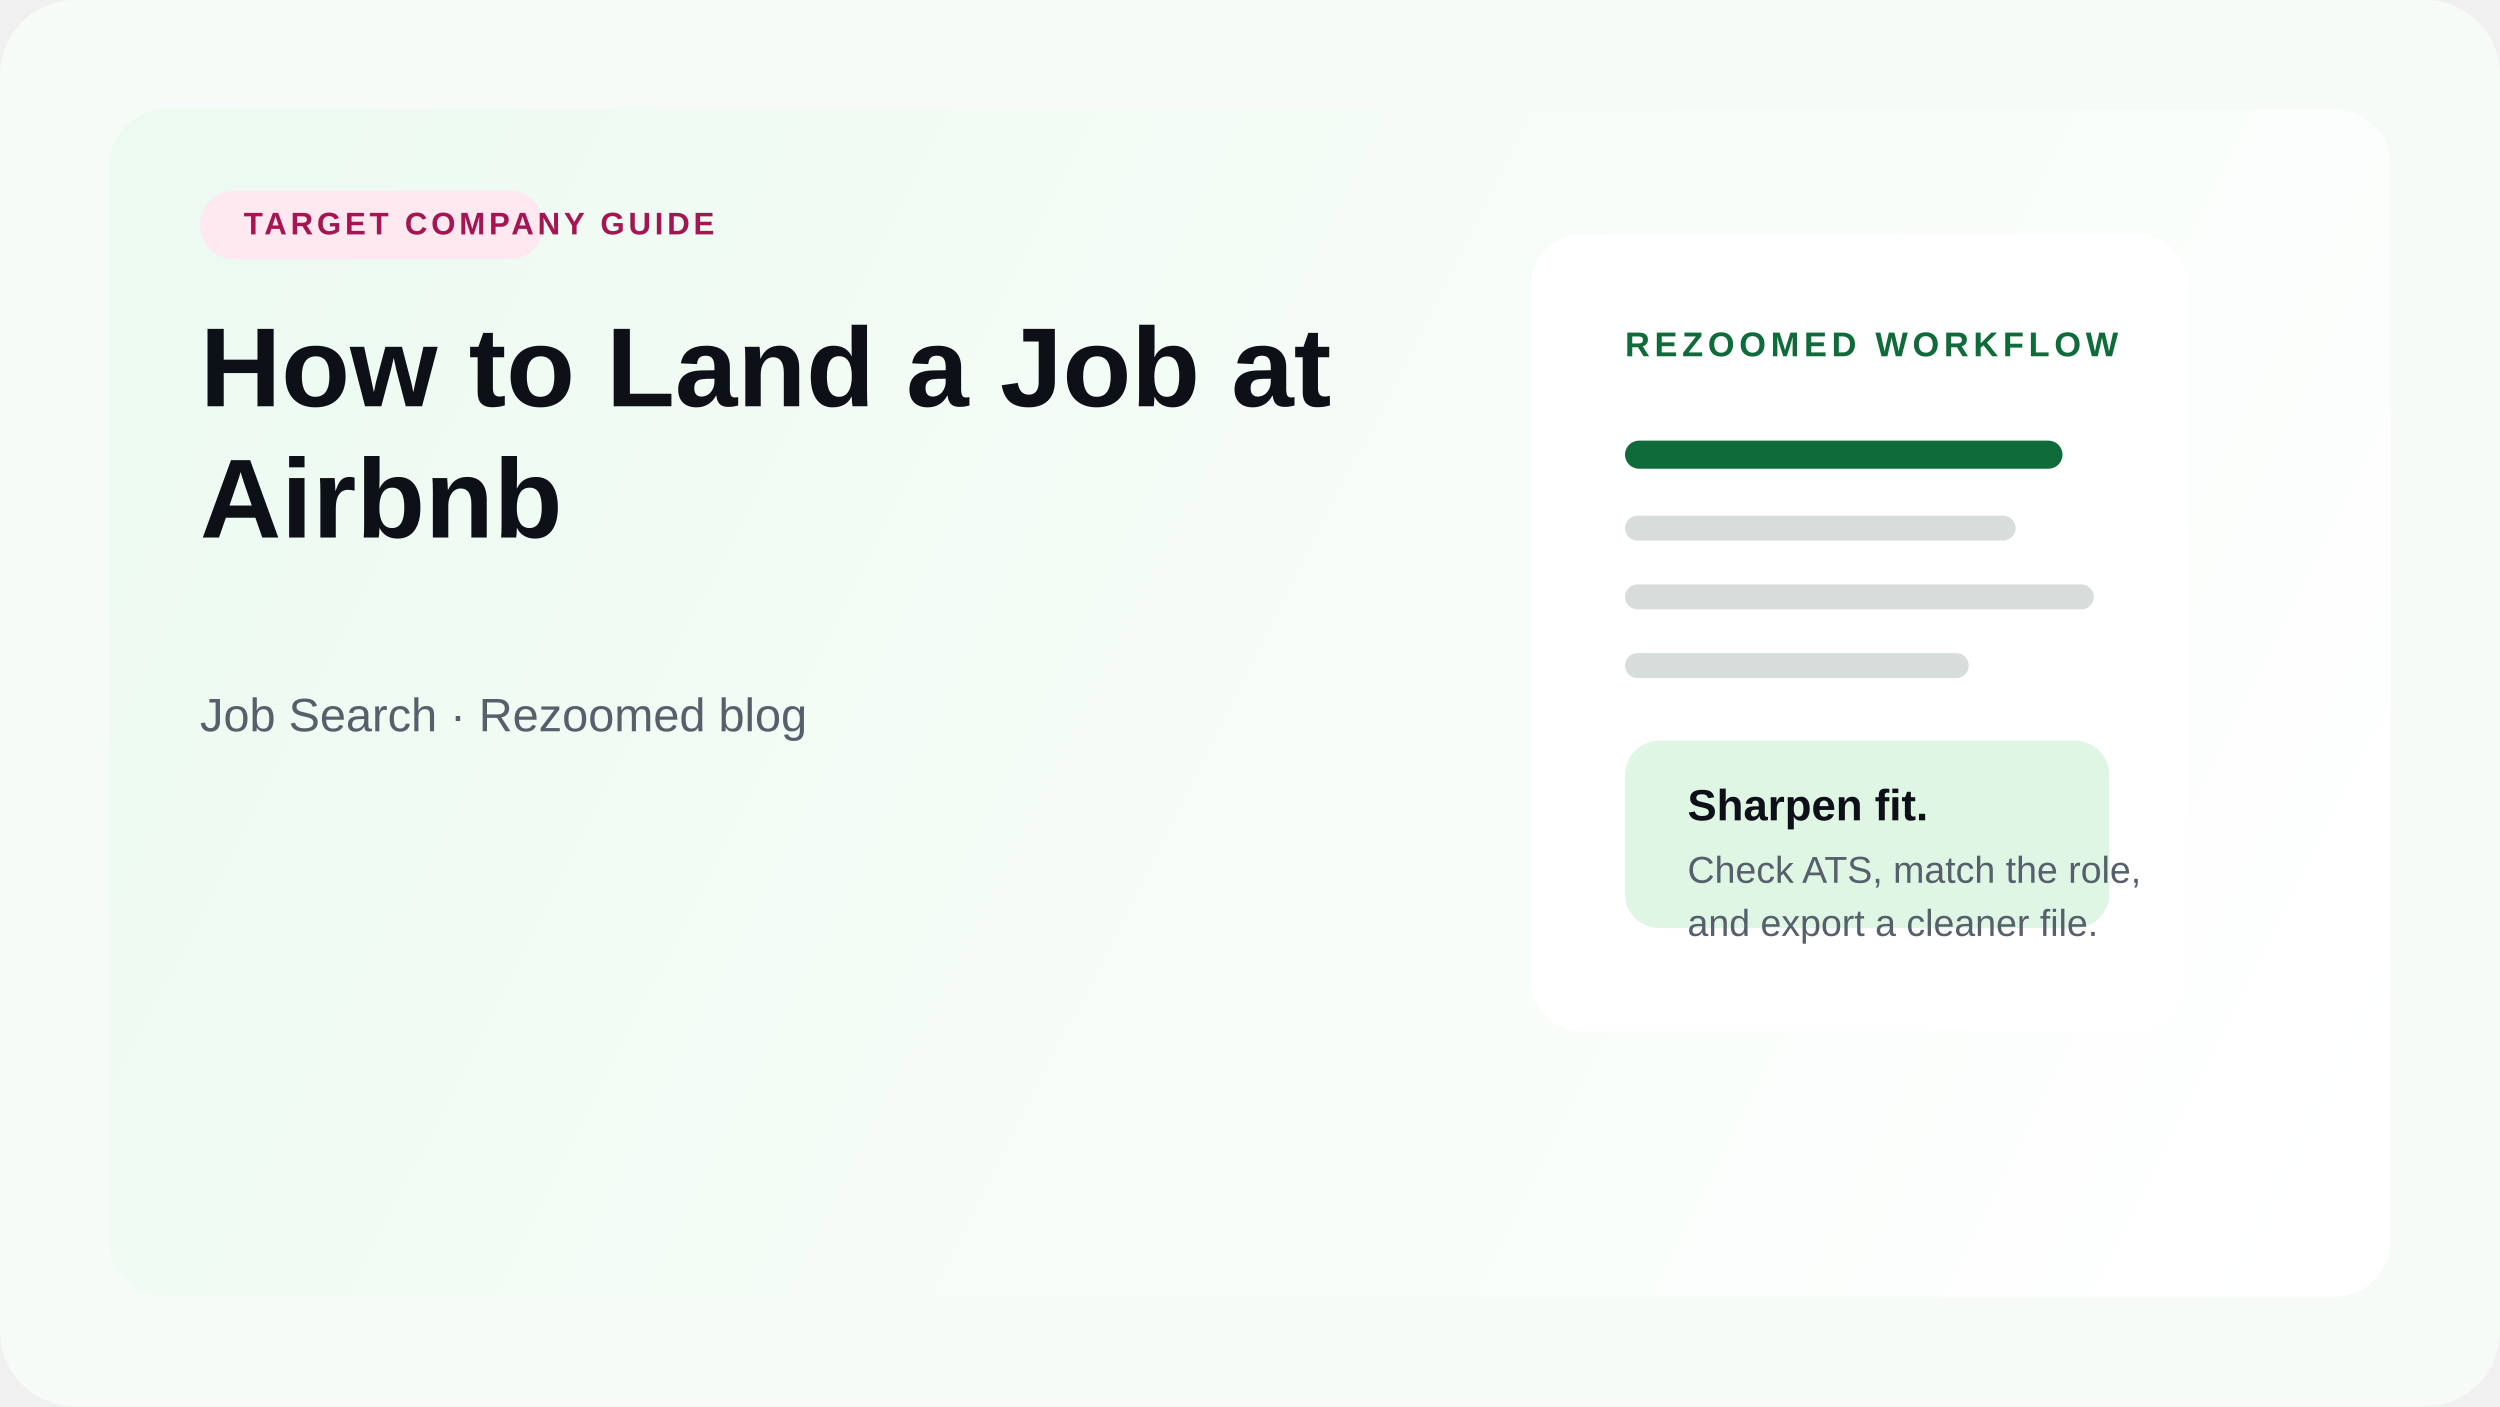
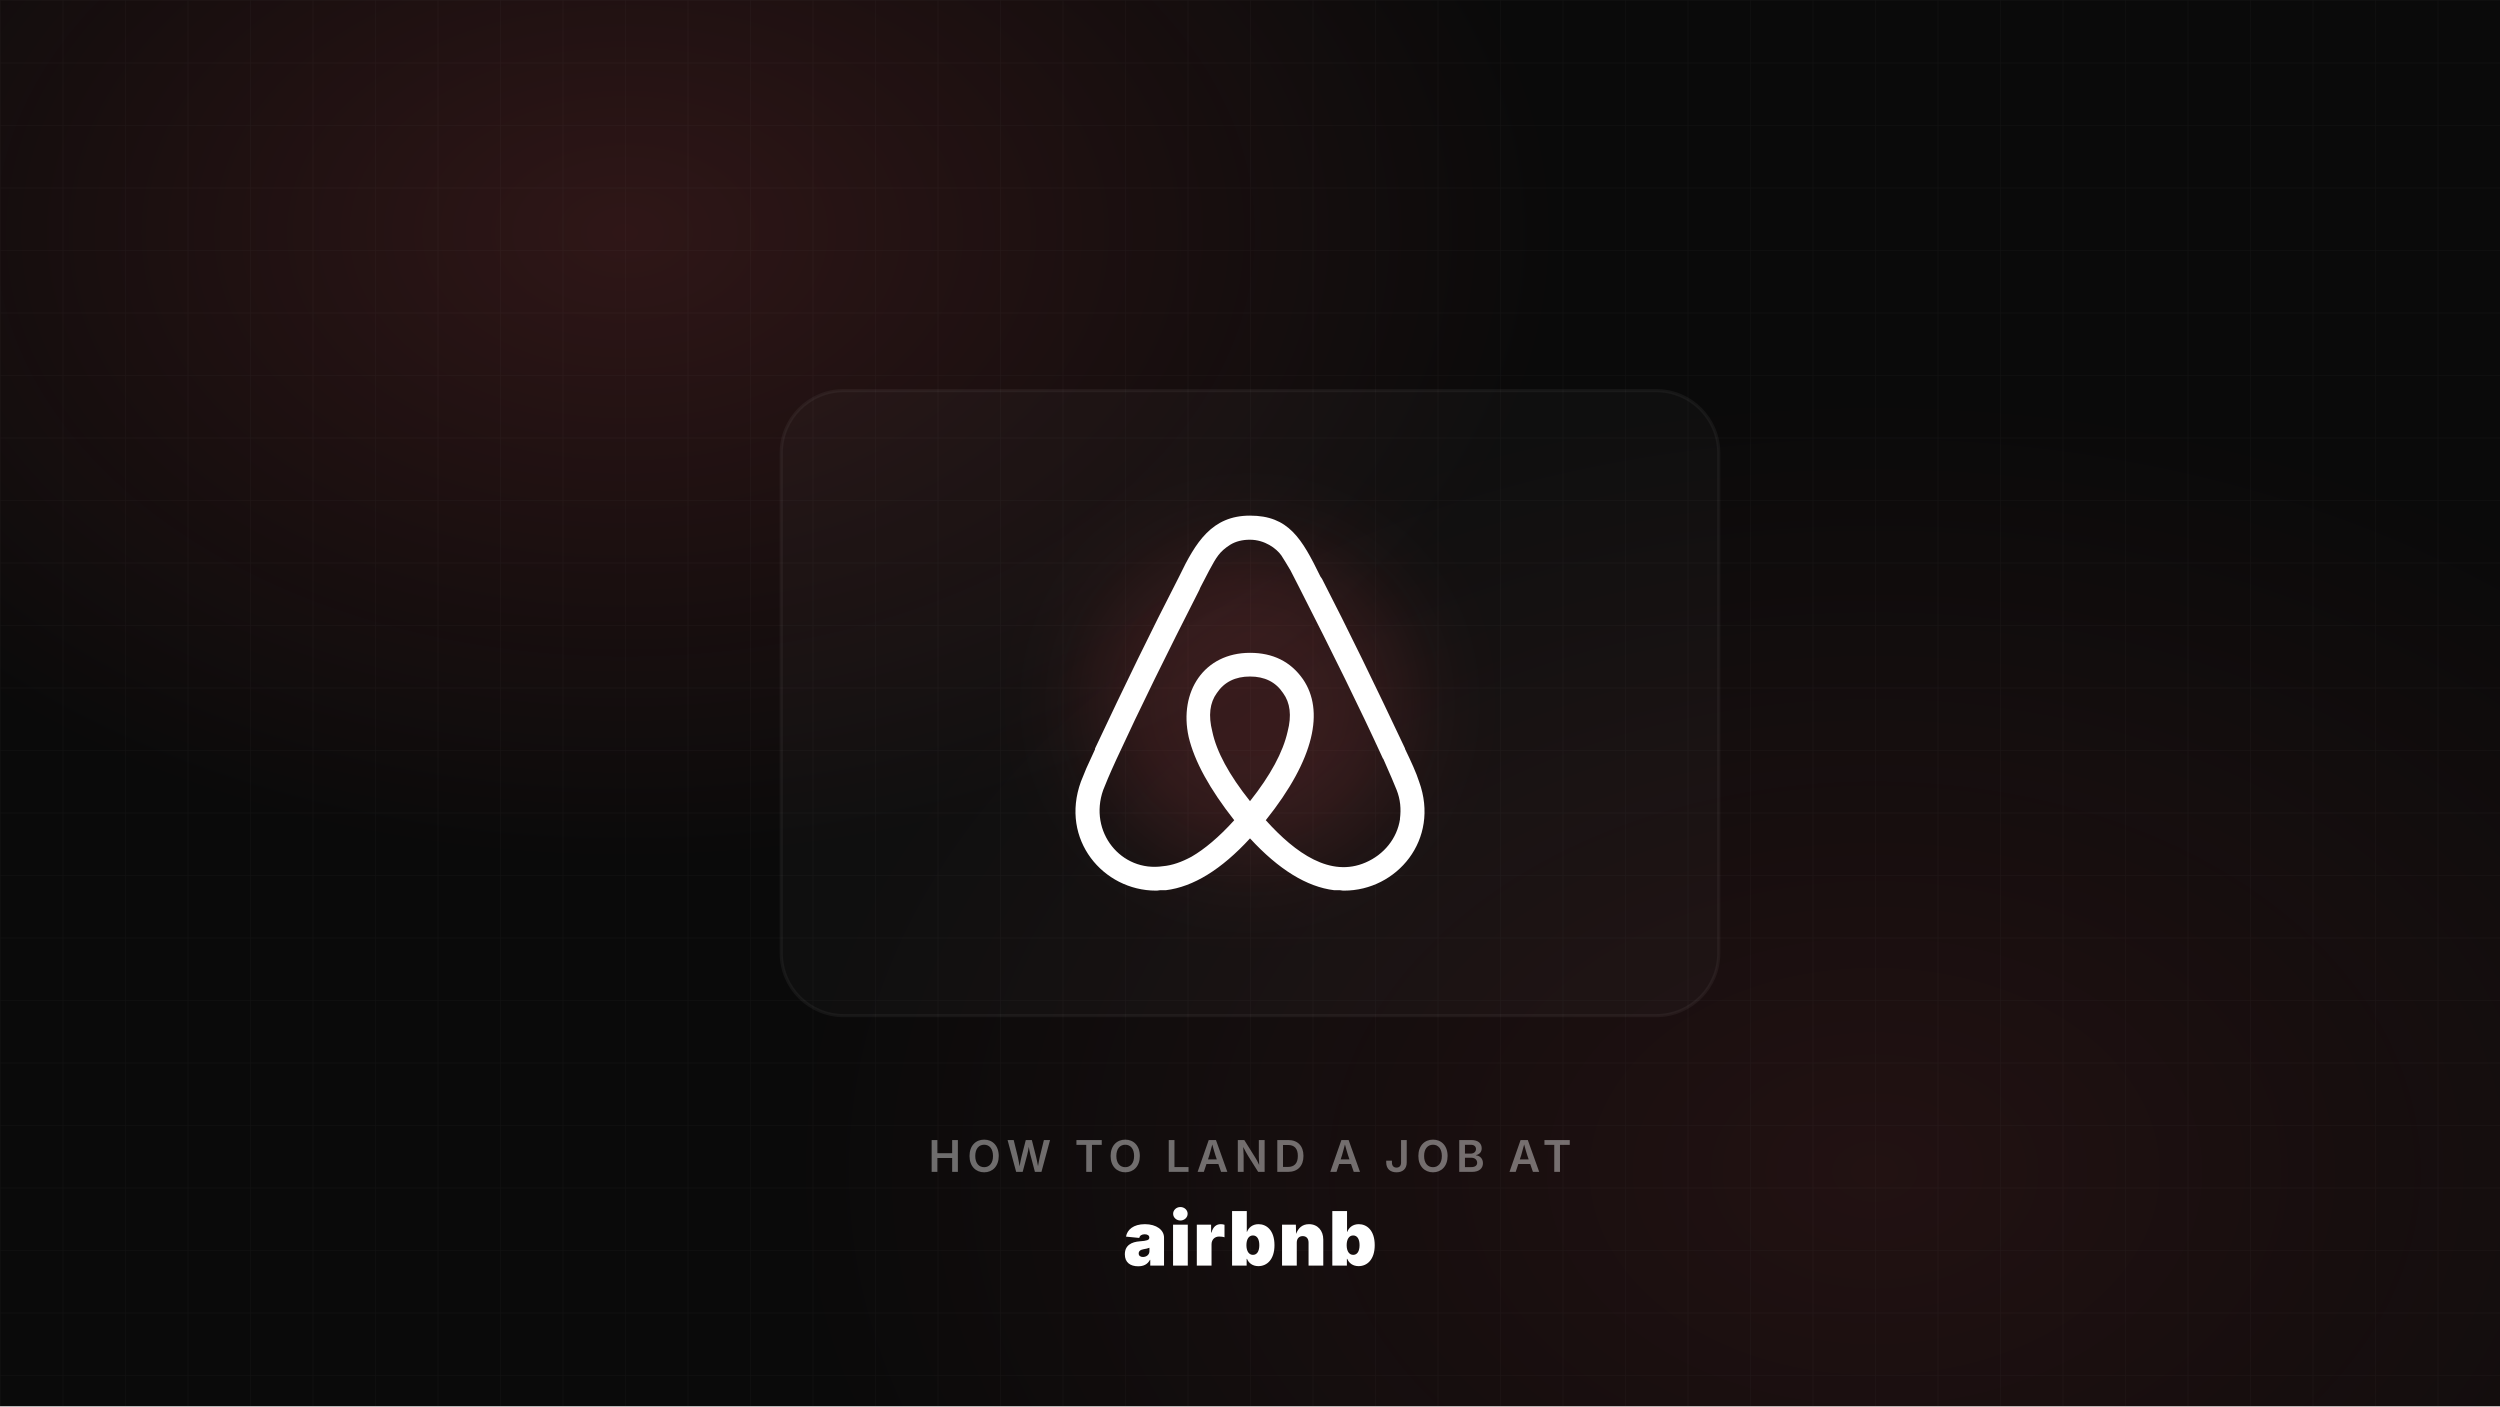
<svg xmlns="http://www.w3.org/2000/svg" width="1600" height="900" viewBox="0 0 1600 900" fill="none">
-   <rect width="1600" height="900" rx="48" fill="#F6FBF7" />
-   <rect x="70" y="70" width="1460" height="760" rx="36" fill="url(#bg)" />
-   <rect x="128" y="122" width="220" height="44" rx="22" fill="#ffe8f0" />
-   <text x="156" y="150" fill="#a31652" font-family="Arial, sans-serif" font-size="20" font-weight="800" letter-spacing="2.4">TARGET COMPANY GUIDE</text>
-   <text x="128" y="260" fill="#0D1117" font-family="Arial, sans-serif" font-size="72" font-weight="800">How to Land a Job at</text>
-   <text x="128" y="344" fill="#0D1117" font-family="Arial, sans-serif" font-size="72" font-weight="800">Airbnb</text>
-   <text x="128" y="468" fill="#55606B" font-family="Arial, sans-serif" font-size="30">Job Search · Rezoomed blog</text>
-   <rect x="980" y="150" width="420" height="510" rx="32" fill="#FFFFFF" />
-   <text x="1040" y="228" fill="#0f6b3a" font-family="Arial, sans-serif" font-size="22" font-weight="800" letter-spacing="3">REZOOMED WORKFLOW</text>
-   <rect x="1040" y="282" width="280" height="18" rx="9" fill="#0f6b3a" />
-   <rect x="1040" y="330" width="250" height="16" rx="8" fill="#D7DDDA" />
-   <rect x="1040" y="374" width="300" height="16" rx="8" fill="#D7DDDA" />
-   <rect x="1040" y="418" width="220" height="16" rx="8" fill="#D7DDDA" />
-   <rect x="1040" y="474" width="310" height="120" rx="22" fill="#dff6e5" />
-   <text x="1080" y="525" fill="#0D1117" font-family="Arial, sans-serif" font-size="28" font-weight="800">Sharpen fit.</text>
-   <text x="1080" y="565" fill="#55606B" font-family="Arial, sans-serif" font-size="24">Check ATS, match the role,</text>
-   <text x="1080" y="599" fill="#55606B" font-family="Arial, sans-serif" font-size="24">and export a cleaner file.</text>
+   <rect width="1600" height="900" fill="#0A0A0A" />
+   <ellipse cx="400" cy="150" rx="600" ry="400" fill="url(#brandGlow1)" opacity="0.15" />
+   <ellipse cx="1200" cy="750" rx="700" ry="500" fill="url(#brandGlow2)" opacity="0.1" />
  <defs>
-     <linearGradient id="bg" x1="90" y1="90" x2="1490" y2="800" gradientUnits="userSpaceOnUse">
-       <stop stop-color="#ECFAF0" />
-       <stop offset="1" stop-color="#FFFFFF" />
-     </linearGradient>
+     <pattern id="grid" width="40" height="40" patternUnits="userSpaceOnUse">
+       <path d="M 40 0 L 0 0 0 40" fill="none" stroke="rgba(255,255,255,0.03)" stroke-width="1" />
+     </pattern>
+   </defs>
+   <rect width="1600" height="900" fill="url(#grid)" />
+   <rect x="500" y="250" width="600" height="400" rx="40" fill="rgba(255,255,255,0.02)" stroke="rgba(255,255,255,0.05)" stroke-width="2" />
+   <circle cx="800" cy="450" r="100" fill="#FF5A5F" opacity="0.15" filter="url(#glow)" />
+   <g transform="translate(680, 330) scale(10)">
+     <g fill="white">
+       <path d="M12.001 18.275c-1.353-1.697-2.148-3.184-2.413-4.457-.263-1.027-.16-1.848.291-2.465.477-.71 1.188-1.056 2.121-1.056s1.643.345 2.12 1.063c.446.61.558 1.432.286 2.465-.291 1.298-1.085 2.785-2.412 4.458zm9.601 1.14c-.185 1.246-1.034 2.28-2.2 2.783-2.253.98-4.483-.583-6.392-2.704 3.157-3.951 3.74-7.028 2.385-9.018-.795-1.14-1.933-1.695-3.394-1.695-2.944 0-4.563 2.49-3.927 5.382.37 1.565 1.352 3.343 2.917 5.332-.98 1.085-1.91 1.856-2.732 2.333-.636.344-1.245.558-1.828.609-2.679.399-4.778-2.2-3.825-4.88.132-.345.395-.98.845-1.961l.025-.053c1.464-3.178 3.242-6.79 5.285-10.795l.053-.132.58-1.116c.45-.822.635-1.19 1.351-1.643.346-.21.77-.315 1.246-.315.954 0 1.698.558 2.016 1.007.158.239.345.557.582.953l.558 1.089.08.159c2.041 4.004 3.821 7.608 5.279 10.794l.026.025.533 1.22.318.764c.243.613.294 1.222.213 1.858zm1.22-2.39c-.186-.583-.505-1.271-.9-2.094v-.03c-1.889-4.006-3.642-7.608-5.307-10.844l-.111-.163C15.317 1.461 14.468 0 12.001 0c-2.44 0-3.476 1.695-4.535 3.898l-.081.16c-1.669 3.236-3.421 6.843-5.303 10.847v.053l-.559 1.22c-.21.504-.317.768-.345.847C-.172 20.74 2.611 24 5.98 24c.027 0 .132 0 .265-.027h.372c1.75-.213 3.554-1.325 5.384-3.317 1.829 1.989 3.635 3.104 5.382 3.317h.372c.133.027.239.027.265.027 3.37.003 6.152-3.261 4.802-6.975z" />
+     </g>
+   </g>
+   <text x="800" y="750" font-family="'Inter', -apple-system, sans-serif" font-size="28" font-weight="600" fill="rgba(255,255,255,0.4)" text-anchor="middle" letter-spacing="4">HOW TO LAND A JOB AT</text>
+   <text x="800" y="810" font-family="'Inter', -apple-system, sans-serif" font-size="48" font-weight="900" fill="white" text-anchor="middle" letter-spacing="1" text-transform="uppercase">airbnb</text>
+   <defs>
+     <radialGradient id="brandGlow1" cx="0.5" cy="0.5" r="0.5">
+       <stop offset="0%" stop-color="#FF5A5F" />
+       <stop offset="100%" stop-color="#FF5A5F" stop-opacity="0" />
+     </radialGradient>
+     <radialGradient id="brandGlow2" cx="0.5" cy="0.5" r="0.5">
+       <stop offset="0%" stop-color="#FF5A5F" />
+       <stop offset="100%" stop-color="#FF5A5F" stop-opacity="0" />
+     </radialGradient>
+     <filter id="glow" x="-50%" y="-50%" width="200%" height="200%">
+       <feGaussianBlur stdDeviation="30" result="blur" />
+     </filter>
  </defs>
</svg>
